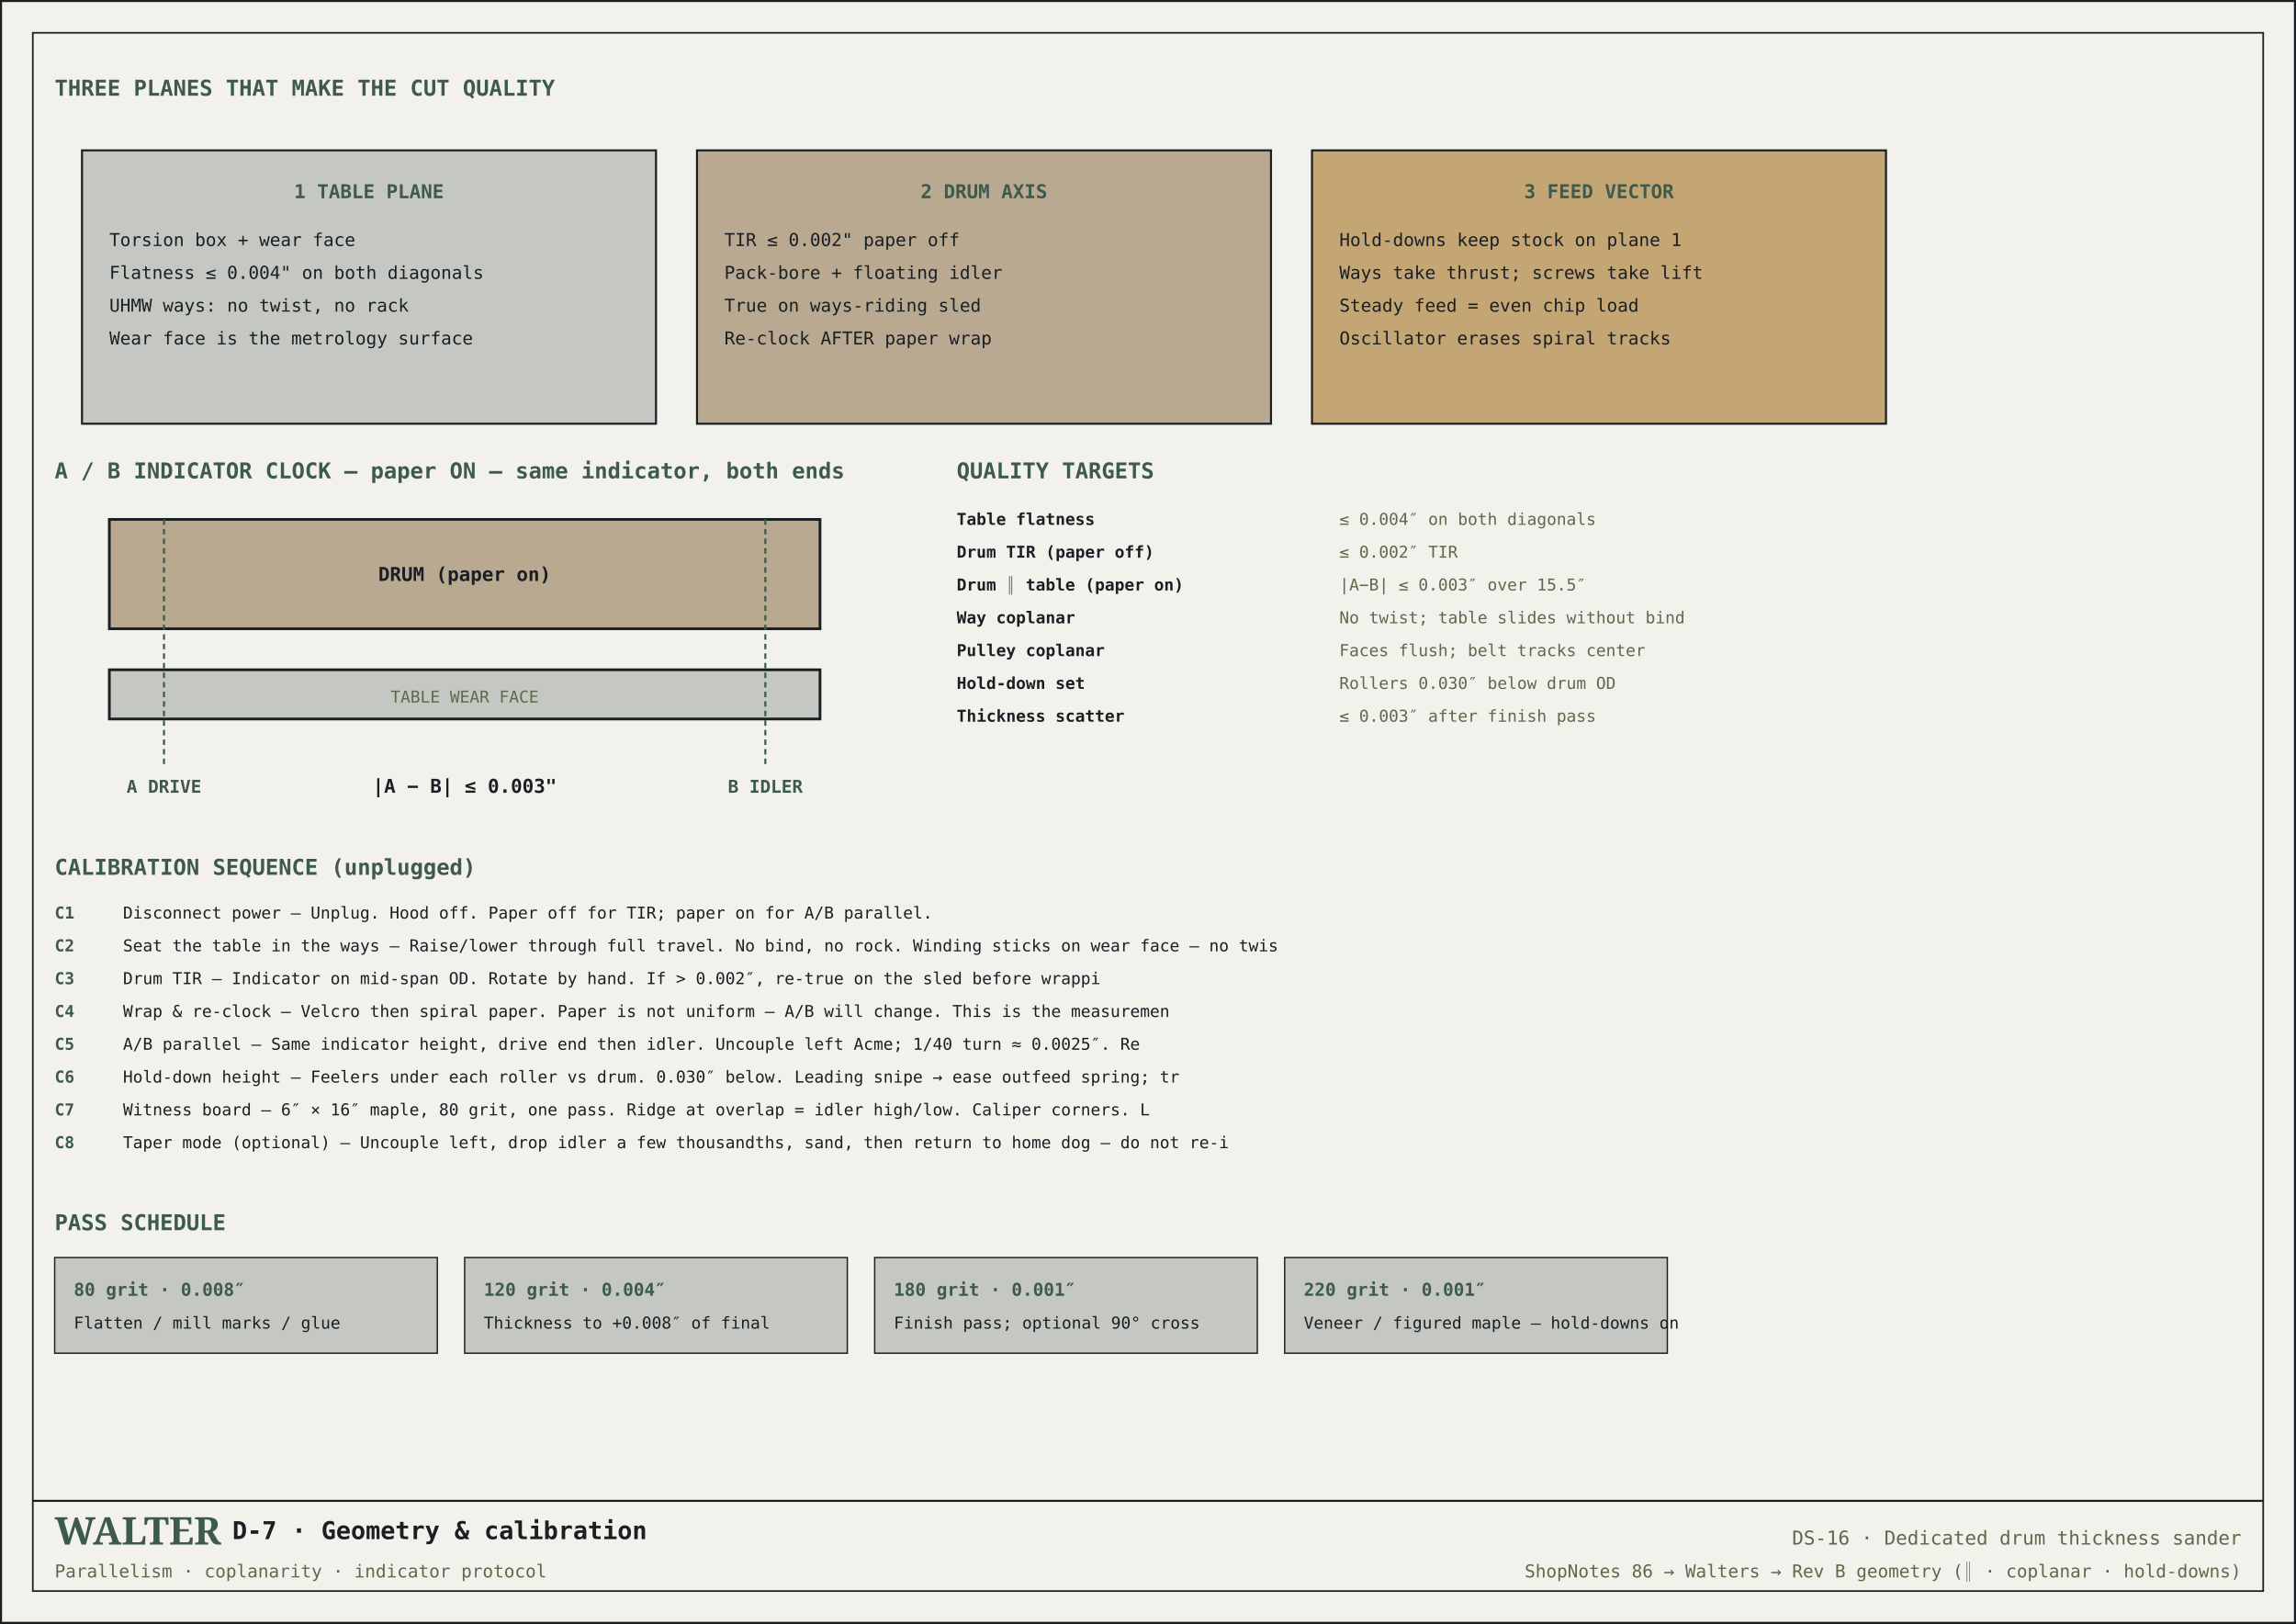
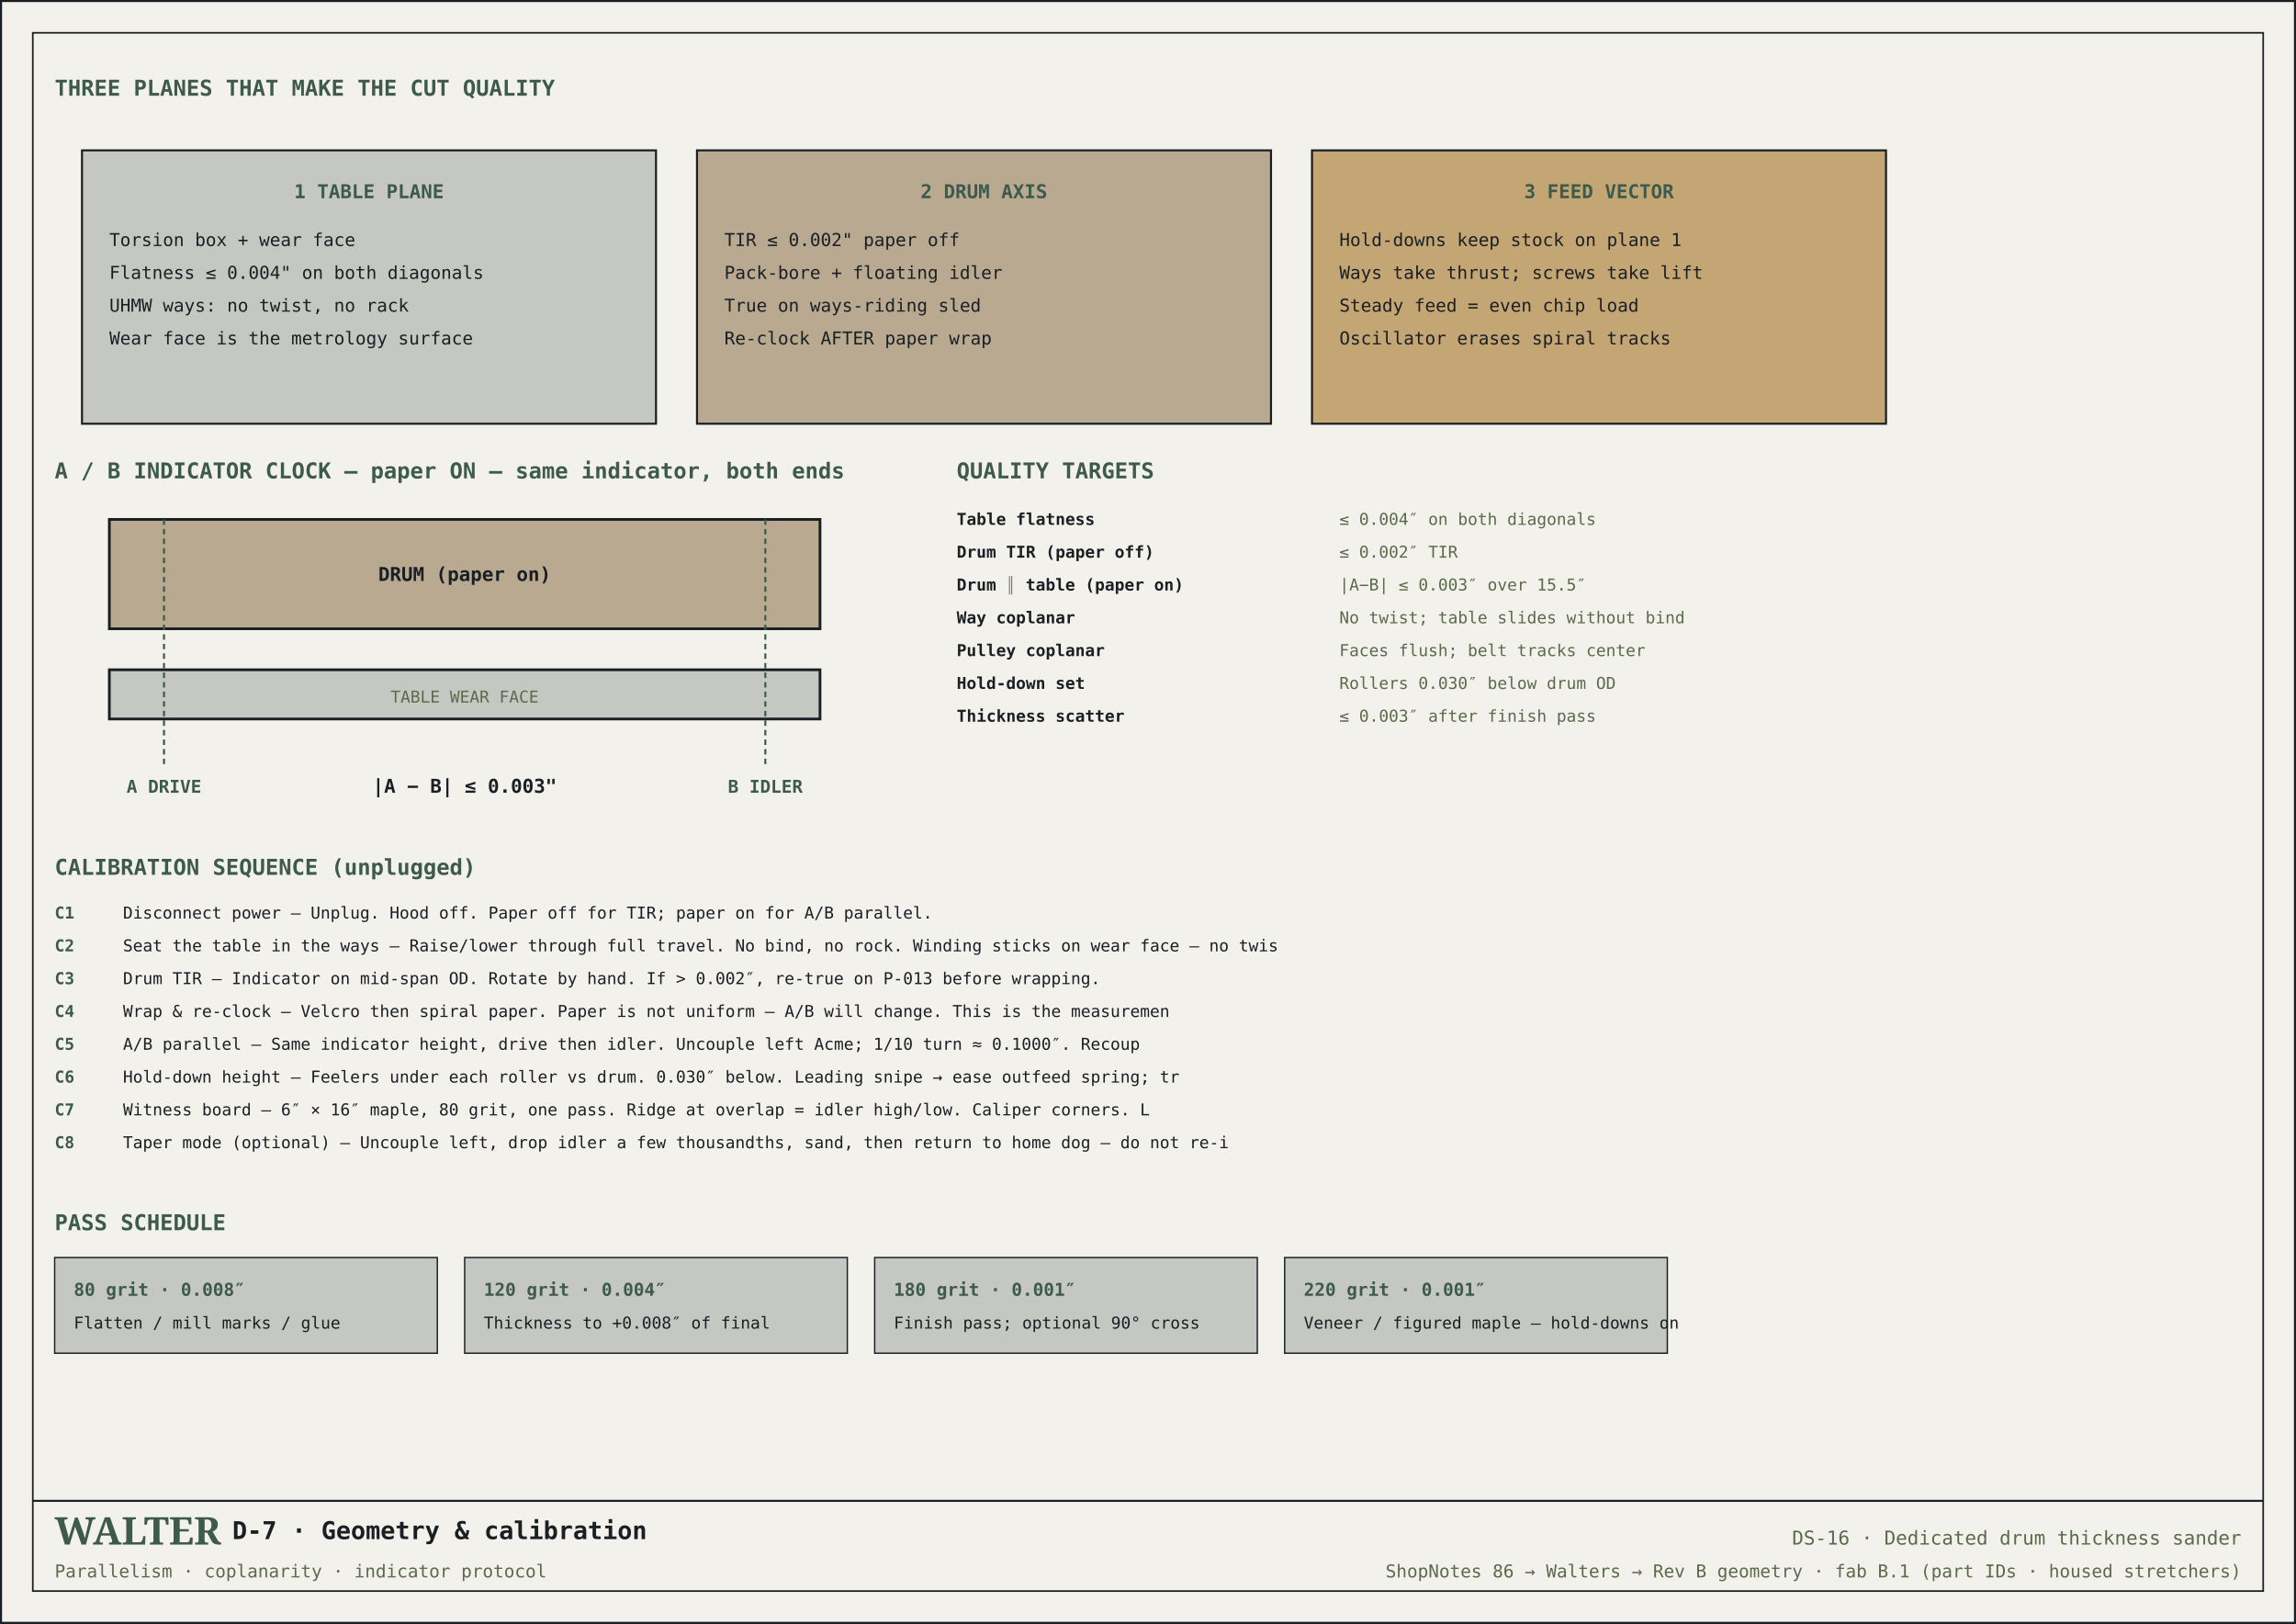
<svg xmlns="http://www.w3.org/2000/svg" width="1680" height="1188" viewBox="0 0 1680 1188">
  <rect x="0.0" y="0.0" width="1680.0" height="1188.0" fill="#f3f1ec" stroke="#1a1f24" stroke-width="3" />
  <rect x="24.0" y="24.0" width="1632.0" height="1140.0" fill="none" stroke="#1a1f24" stroke-width="1.2" />
  <line x1="24.0" y1="1098.0" x2="1656.0" y2="1098.0" stroke="#1a1f24" stroke-width="1.5" />
  <text x="40.0" y="1130.0" font-family="Georgia, serif" font-size="28" fill="#3d5a4c" text-anchor="start" font-weight="600">WALTER</text>
  <text x="170.0" y="1126.0" font-family="IBM Plex Mono, Menlo, monospace" font-size="18" fill="#1a1f24" text-anchor="start" font-weight="600">D-7  ·  Geometry &amp; calibration</text>
  <text x="40.0" y="1154.0" font-family="IBM Plex Mono, Menlo, monospace" font-size="13" fill="#5a6a4a" text-anchor="start">Parallelism · coplanarity · indicator protocol</text>
  <text x="1640.0" y="1130.0" font-family="IBM Plex Mono, Menlo, monospace" font-size="14" fill="#5a6a4a" text-anchor="end">DS-16 · Dedicated drum thickness sander</text>
-   <text x="1640.0" y="1154.0" font-family="IBM Plex Mono, Menlo, monospace" font-size="13" fill="#5a6a4a" text-anchor="end">ShopNotes 86 → Walters → Rev B geometry (∥ · coplanar · hold-downs)</text>
+   <text x="1640.0" y="1154.0" font-family="IBM Plex Mono, Menlo, monospace" font-size="13" fill="#5a6a4a" text-anchor="end">ShopNotes 86 → Walters → Rev B geometry · fab B.1 (part IDs · housed stretchers)</text>
  <text x="40.0" y="70.0" font-family="IBM Plex Mono, Menlo, monospace" font-size="16" fill="#3d5a4c" text-anchor="start" font-weight="600">THREE PLANES THAT MAKE THE CUT QUALITY</text>
  <rect x="60.0" y="110.0" width="420.0" height="200.0" fill="#c5c8c2" stroke="#1a1f24" stroke-width="1.5" />
  <text x="270.0" y="145.0" font-family="IBM Plex Mono, Menlo, monospace" font-size="14" fill="#3d5a4c" text-anchor="middle" font-weight="600">1  TABLE PLANE</text>
  <text x="80.0" y="180.0" font-family="IBM Plex Mono, Menlo, monospace" font-size="13" fill="#1a1f24" text-anchor="start">Torsion box + wear face</text>
  <text x="80.0" y="204.0" font-family="IBM Plex Mono, Menlo, monospace" font-size="13" fill="#1a1f24" text-anchor="start">Flatness ≤ 0.004" on both diagonals</text>
  <text x="80.0" y="228.0" font-family="IBM Plex Mono, Menlo, monospace" font-size="13" fill="#1a1f24" text-anchor="start">UHMW ways: no twist, no rack</text>
  <text x="80.0" y="252.0" font-family="IBM Plex Mono, Menlo, monospace" font-size="13" fill="#1a1f24" text-anchor="start">Wear face is the metrology surface</text>
  <rect x="510.0" y="110.0" width="420.0" height="200.0" fill="#b8a990" stroke="#1a1f24" stroke-width="1.5" />
  <text x="720.0" y="145.0" font-family="IBM Plex Mono, Menlo, monospace" font-size="14" fill="#3d5a4c" text-anchor="middle" font-weight="600">2  DRUM AXIS</text>
  <text x="530.0" y="180.0" font-family="IBM Plex Mono, Menlo, monospace" font-size="13" fill="#1a1f24" text-anchor="start">TIR ≤ 0.002" paper off</text>
  <text x="530.0" y="204.0" font-family="IBM Plex Mono, Menlo, monospace" font-size="13" fill="#1a1f24" text-anchor="start">Pack-bore + floating idler</text>
  <text x="530.0" y="228.0" font-family="IBM Plex Mono, Menlo, monospace" font-size="13" fill="#1a1f24" text-anchor="start">True on ways-riding sled</text>
  <text x="530.0" y="252.0" font-family="IBM Plex Mono, Menlo, monospace" font-size="13" fill="#1a1f24" text-anchor="start">Re-clock AFTER paper wrap</text>
  <rect x="960.0" y="110.0" width="420.0" height="200.0" fill="#c4a574" stroke="#1a1f24" stroke-width="1.5" />
  <text x="1170.0" y="145.0" font-family="IBM Plex Mono, Menlo, monospace" font-size="14" fill="#3d5a4c" text-anchor="middle" font-weight="600">3  FEED VECTOR</text>
  <text x="980.0" y="180.0" font-family="IBM Plex Mono, Menlo, monospace" font-size="13" fill="#1a1f24" text-anchor="start">Hold-downs keep stock on plane 1</text>
  <text x="980.0" y="204.0" font-family="IBM Plex Mono, Menlo, monospace" font-size="13" fill="#1a1f24" text-anchor="start">Ways take thrust; screws take lift</text>
  <text x="980.0" y="228.0" font-family="IBM Plex Mono, Menlo, monospace" font-size="13" fill="#1a1f24" text-anchor="start">Steady feed = even chip load</text>
  <text x="980.0" y="252.0" font-family="IBM Plex Mono, Menlo, monospace" font-size="13" fill="#1a1f24" text-anchor="start">Oscillator erases spiral tracks</text>
  <text x="40.0" y="350.0" font-family="IBM Plex Mono, Menlo, monospace" font-size="16" fill="#3d5a4c" text-anchor="start" font-weight="600">A / B INDICATOR CLOCK  —  paper ON  —  same indicator, both ends</text>
  <rect x="80.0" y="380.0" width="520.0" height="80.0" fill="#b8a990" stroke="#1a1f24" stroke-width="2" />
  <text x="340.0" y="425.0" font-family="IBM Plex Mono, Menlo, monospace" font-size="14" fill="#1a1f24" text-anchor="middle" font-weight="600">DRUM  (paper on)</text>
  <rect x="80.0" y="490.0" width="520.0" height="36.0" fill="#c5c8c2" stroke="#1a1f24" stroke-width="2" />
  <text x="340.0" y="514.0" font-family="IBM Plex Mono, Menlo, monospace" font-size="12" fill="#5a6a4a" text-anchor="middle">TABLE WEAR FACE</text>
  <line x1="120.0" y1="380.0" x2="120.0" y2="560.0" stroke="#3d5a4c" stroke-width="1.5" stroke-dasharray="4 3" />
  <line x1="560.0" y1="380.0" x2="560.0" y2="560.0" stroke="#3d5a4c" stroke-width="1.5" stroke-dasharray="4 3" />
  <text x="120.0" y="580.0" font-family="IBM Plex Mono, Menlo, monospace" font-size="13" fill="#3d5a4c" text-anchor="middle" font-weight="600">A  DRIVE</text>
  <text x="560.0" y="580.0" font-family="IBM Plex Mono, Menlo, monospace" font-size="13" fill="#3d5a4c" text-anchor="middle" font-weight="600">B  IDLER</text>
  <text x="340.0" y="580.0" font-family="IBM Plex Mono, Menlo, monospace" font-size="14" fill="#1a1f24" text-anchor="middle" font-weight="600">|A − B|  ≤  0.003"</text>
  <text x="700.0" y="350.0" font-family="IBM Plex Mono, Menlo, monospace" font-size="16" fill="#3d5a4c" text-anchor="start" font-weight="600">QUALITY TARGETS</text>
  <text x="700.0" y="384.0" font-family="IBM Plex Mono, Menlo, monospace" font-size="12" fill="#1a1f24" text-anchor="start" font-weight="600">Table flatness</text>
  <text x="980.0" y="384.0" font-family="IBM Plex Mono, Menlo, monospace" font-size="12" fill="#5a6a4a" text-anchor="start">≤ 0.004″ on both diagonals</text>
  <text x="700.0" y="408.0" font-family="IBM Plex Mono, Menlo, monospace" font-size="12" fill="#1a1f24" text-anchor="start" font-weight="600">Drum TIR (paper off)</text>
  <text x="980.0" y="408.0" font-family="IBM Plex Mono, Menlo, monospace" font-size="12" fill="#5a6a4a" text-anchor="start">≤ 0.002″ TIR</text>
  <text x="700.0" y="432.0" font-family="IBM Plex Mono, Menlo, monospace" font-size="12" fill="#1a1f24" text-anchor="start" font-weight="600">Drum ∥ table (paper on)</text>
  <text x="980.0" y="432.0" font-family="IBM Plex Mono, Menlo, monospace" font-size="12" fill="#5a6a4a" text-anchor="start">|A−B| ≤ 0.003″ over 15.5″</text>
  <text x="700.0" y="456.0" font-family="IBM Plex Mono, Menlo, monospace" font-size="12" fill="#1a1f24" text-anchor="start" font-weight="600">Way coplanar</text>
  <text x="980.0" y="456.0" font-family="IBM Plex Mono, Menlo, monospace" font-size="12" fill="#5a6a4a" text-anchor="start">No twist; table slides without bind</text>
  <text x="700.0" y="480.0" font-family="IBM Plex Mono, Menlo, monospace" font-size="12" fill="#1a1f24" text-anchor="start" font-weight="600">Pulley coplanar</text>
  <text x="980.0" y="480.0" font-family="IBM Plex Mono, Menlo, monospace" font-size="12" fill="#5a6a4a" text-anchor="start">Faces flush; belt tracks center</text>
  <text x="700.0" y="504.0" font-family="IBM Plex Mono, Menlo, monospace" font-size="12" fill="#1a1f24" text-anchor="start" font-weight="600">Hold-down set</text>
  <text x="980.0" y="504.0" font-family="IBM Plex Mono, Menlo, monospace" font-size="12" fill="#5a6a4a" text-anchor="start">Rollers 0.030″ below drum OD</text>
  <text x="700.0" y="528.0" font-family="IBM Plex Mono, Menlo, monospace" font-size="12" fill="#1a1f24" text-anchor="start" font-weight="600">Thickness scatter</text>
  <text x="980.0" y="528.0" font-family="IBM Plex Mono, Menlo, monospace" font-size="12" fill="#5a6a4a" text-anchor="start">≤ 0.003″ after finish pass</text>
  <text x="40.0" y="640.0" font-family="IBM Plex Mono, Menlo, monospace" font-size="16" fill="#3d5a4c" text-anchor="start" font-weight="600">CALIBRATION SEQUENCE (unplugged)</text>
  <text x="40.0" y="672.0" font-family="IBM Plex Mono, Menlo, monospace" font-size="12" fill="#3d5a4c" text-anchor="start" font-weight="600">C1</text>
  <text x="90.0" y="672.0" font-family="IBM Plex Mono, Menlo, monospace" font-size="12" fill="#1a1f24" text-anchor="start">Disconnect power — Unplug. Hood off. Paper off for TIR; paper on for A/B parallel.</text>
  <text x="40.0" y="696.0" font-family="IBM Plex Mono, Menlo, monospace" font-size="12" fill="#3d5a4c" text-anchor="start" font-weight="600">C2</text>
  <text x="90.0" y="696.0" font-family="IBM Plex Mono, Menlo, monospace" font-size="12" fill="#1a1f24" text-anchor="start">Seat the table in the ways — Raise/lower through full travel. No bind, no rock. Winding sticks on wear face — no twis</text>
  <text x="40.0" y="720.0" font-family="IBM Plex Mono, Menlo, monospace" font-size="12" fill="#3d5a4c" text-anchor="start" font-weight="600">C3</text>
-   <text x="90.0" y="720.0" font-family="IBM Plex Mono, Menlo, monospace" font-size="12" fill="#1a1f24" text-anchor="start">Drum TIR — Indicator on mid-span OD. Rotate by hand. If &gt; 0.002″, re-true on the sled before wrappi</text>
+   <text x="90.0" y="720.0" font-family="IBM Plex Mono, Menlo, monospace" font-size="12" fill="#1a1f24" text-anchor="start">Drum TIR — Indicator on mid-span OD. Rotate by hand. If &gt; 0.002″, re-true on P-013 before wrapping.</text>
  <text x="40.0" y="744.0" font-family="IBM Plex Mono, Menlo, monospace" font-size="12" fill="#3d5a4c" text-anchor="start" font-weight="600">C4</text>
  <text x="90.0" y="744.0" font-family="IBM Plex Mono, Menlo, monospace" font-size="12" fill="#1a1f24" text-anchor="start">Wrap &amp; re-clock — Velcro then spiral paper. Paper is not uniform — A/B will change. This is the measuremen</text>
  <text x="40.0" y="768.0" font-family="IBM Plex Mono, Menlo, monospace" font-size="12" fill="#3d5a4c" text-anchor="start" font-weight="600">C5</text>
-   <text x="90.0" y="768.0" font-family="IBM Plex Mono, Menlo, monospace" font-size="12" fill="#1a1f24" text-anchor="start">A/B parallel — Same indicator height, drive end then idler. Uncouple left Acme; 1/40 turn ≈ 0.0025″. Re</text>
+   <text x="90.0" y="768.0" font-family="IBM Plex Mono, Menlo, monospace" font-size="12" fill="#1a1f24" text-anchor="start">A/B parallel — Same indicator height, drive then idler. Uncouple left Acme; 1/10 turn ≈ 0.1000″. Recoup</text>
  <text x="40.0" y="792.0" font-family="IBM Plex Mono, Menlo, monospace" font-size="12" fill="#3d5a4c" text-anchor="start" font-weight="600">C6</text>
  <text x="90.0" y="792.0" font-family="IBM Plex Mono, Menlo, monospace" font-size="12" fill="#1a1f24" text-anchor="start">Hold-down height — Feelers under each roller vs drum. 0.030″ below. Leading snipe → ease outfeed spring; tr</text>
  <text x="40.0" y="816.0" font-family="IBM Plex Mono, Menlo, monospace" font-size="12" fill="#3d5a4c" text-anchor="start" font-weight="600">C7</text>
  <text x="90.0" y="816.0" font-family="IBM Plex Mono, Menlo, monospace" font-size="12" fill="#1a1f24" text-anchor="start">Witness board — 6″ × 16″ maple, 80 grit, one pass. Ridge at overlap = idler high/low. Caliper corners. L</text>
  <text x="40.0" y="840.0" font-family="IBM Plex Mono, Menlo, monospace" font-size="12" fill="#3d5a4c" text-anchor="start" font-weight="600">C8</text>
  <text x="90.0" y="840.0" font-family="IBM Plex Mono, Menlo, monospace" font-size="12" fill="#1a1f24" text-anchor="start">Taper mode (optional) — Uncouple left, drop idler a few thousandths, sand, then return to home dog — do not re-i</text>
  <text x="40.0" y="900.0" font-family="IBM Plex Mono, Menlo, monospace" font-size="16" fill="#3d5a4c" text-anchor="start" font-weight="600">PASS SCHEDULE</text>
  <rect x="40.0" y="920.0" width="280.0" height="70.0" fill="#c5c8c2" stroke="#1a1f24" stroke-width="1" />
  <text x="54.0" y="948.0" font-family="IBM Plex Mono, Menlo, monospace" font-size="13" fill="#3d5a4c" text-anchor="start" font-weight="600">80 grit  ·  0.008″</text>
  <text x="54.0" y="972.0" font-family="IBM Plex Mono, Menlo, monospace" font-size="12" fill="#1a1f24" text-anchor="start">Flatten / mill marks / glue</text>
  <rect x="340.0" y="920.0" width="280.0" height="70.0" fill="#c5c8c2" stroke="#1a1f24" stroke-width="1" />
  <text x="354.0" y="948.0" font-family="IBM Plex Mono, Menlo, monospace" font-size="13" fill="#3d5a4c" text-anchor="start" font-weight="600">120 grit  ·  0.004″</text>
  <text x="354.0" y="972.0" font-family="IBM Plex Mono, Menlo, monospace" font-size="12" fill="#1a1f24" text-anchor="start">Thickness to +0.008″ of final</text>
  <rect x="640.0" y="920.0" width="280.0" height="70.0" fill="#c5c8c2" stroke="#1a1f24" stroke-width="1" />
  <text x="654.0" y="948.0" font-family="IBM Plex Mono, Menlo, monospace" font-size="13" fill="#3d5a4c" text-anchor="start" font-weight="600">180 grit  ·  0.001″</text>
  <text x="654.0" y="972.0" font-family="IBM Plex Mono, Menlo, monospace" font-size="12" fill="#1a1f24" text-anchor="start">Finish pass; optional 90° cross</text>
  <rect x="940.0" y="920.0" width="280.0" height="70.0" fill="#c5c8c2" stroke="#1a1f24" stroke-width="1" />
  <text x="954.0" y="948.0" font-family="IBM Plex Mono, Menlo, monospace" font-size="13" fill="#3d5a4c" text-anchor="start" font-weight="600">220 grit  ·  0.001″</text>
  <text x="954.0" y="972.0" font-family="IBM Plex Mono, Menlo, monospace" font-size="12" fill="#1a1f24" text-anchor="start">Veneer / figured maple — hold-downs on</text>
</svg>
